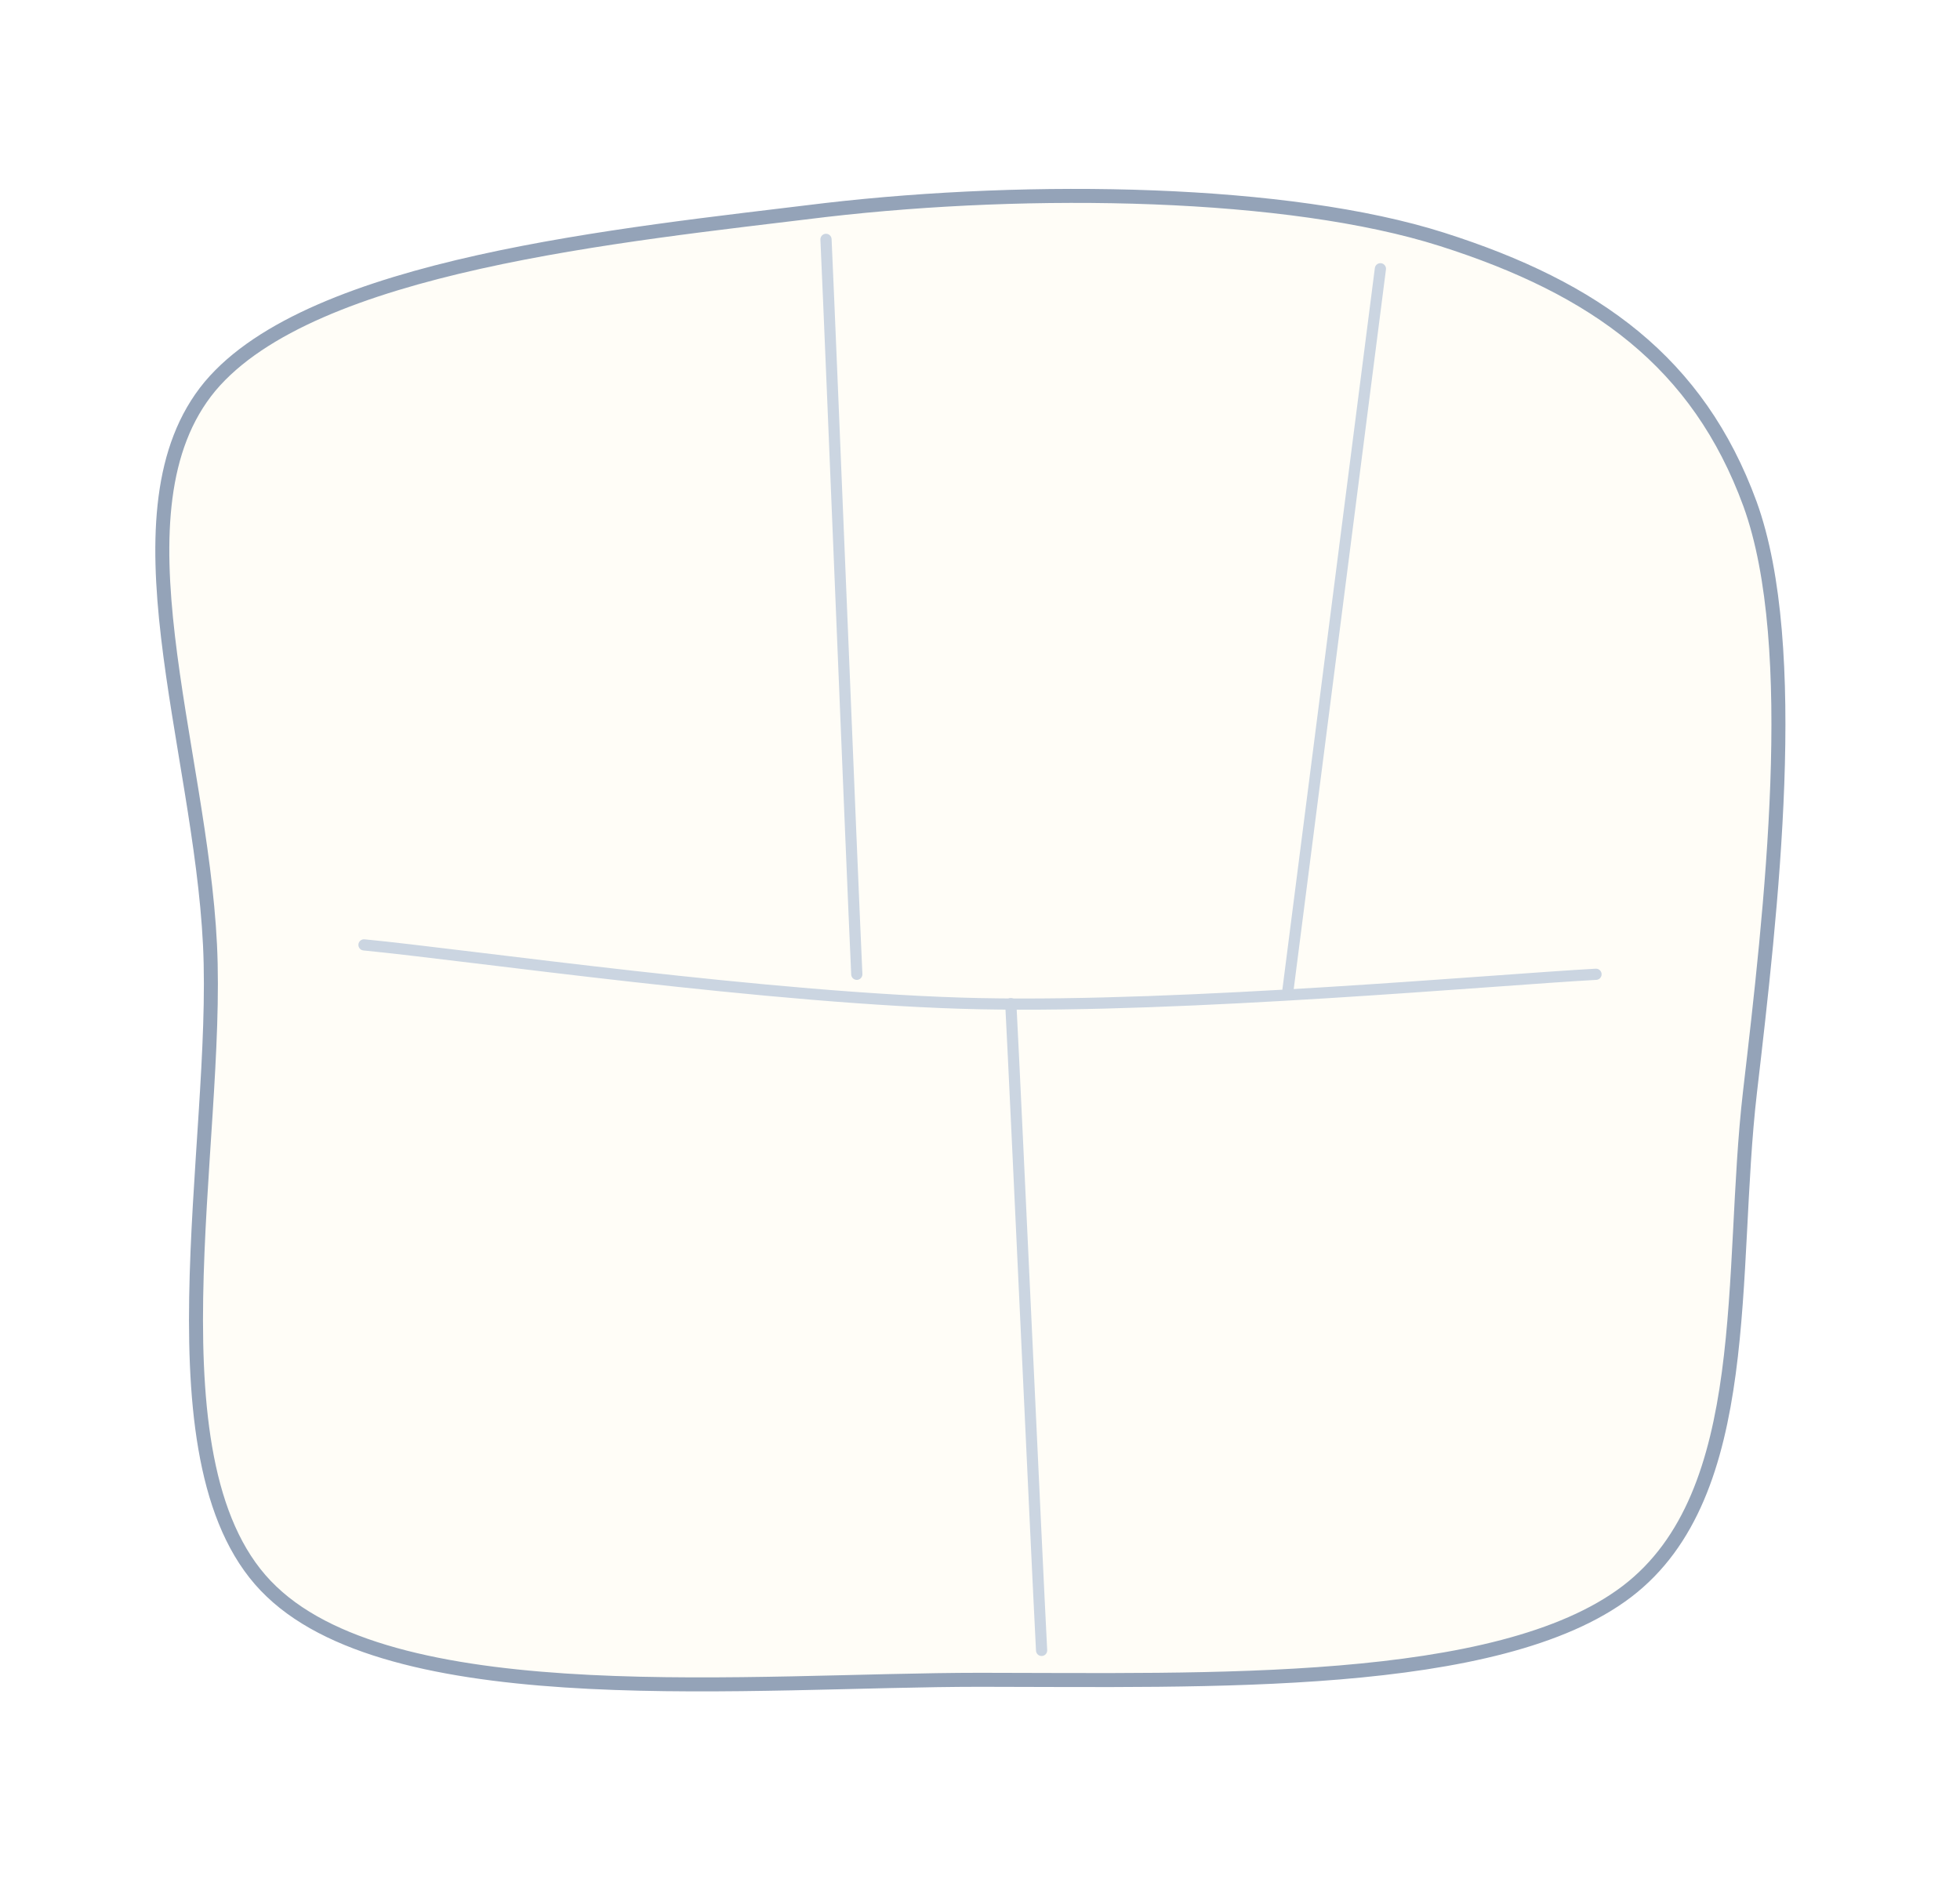
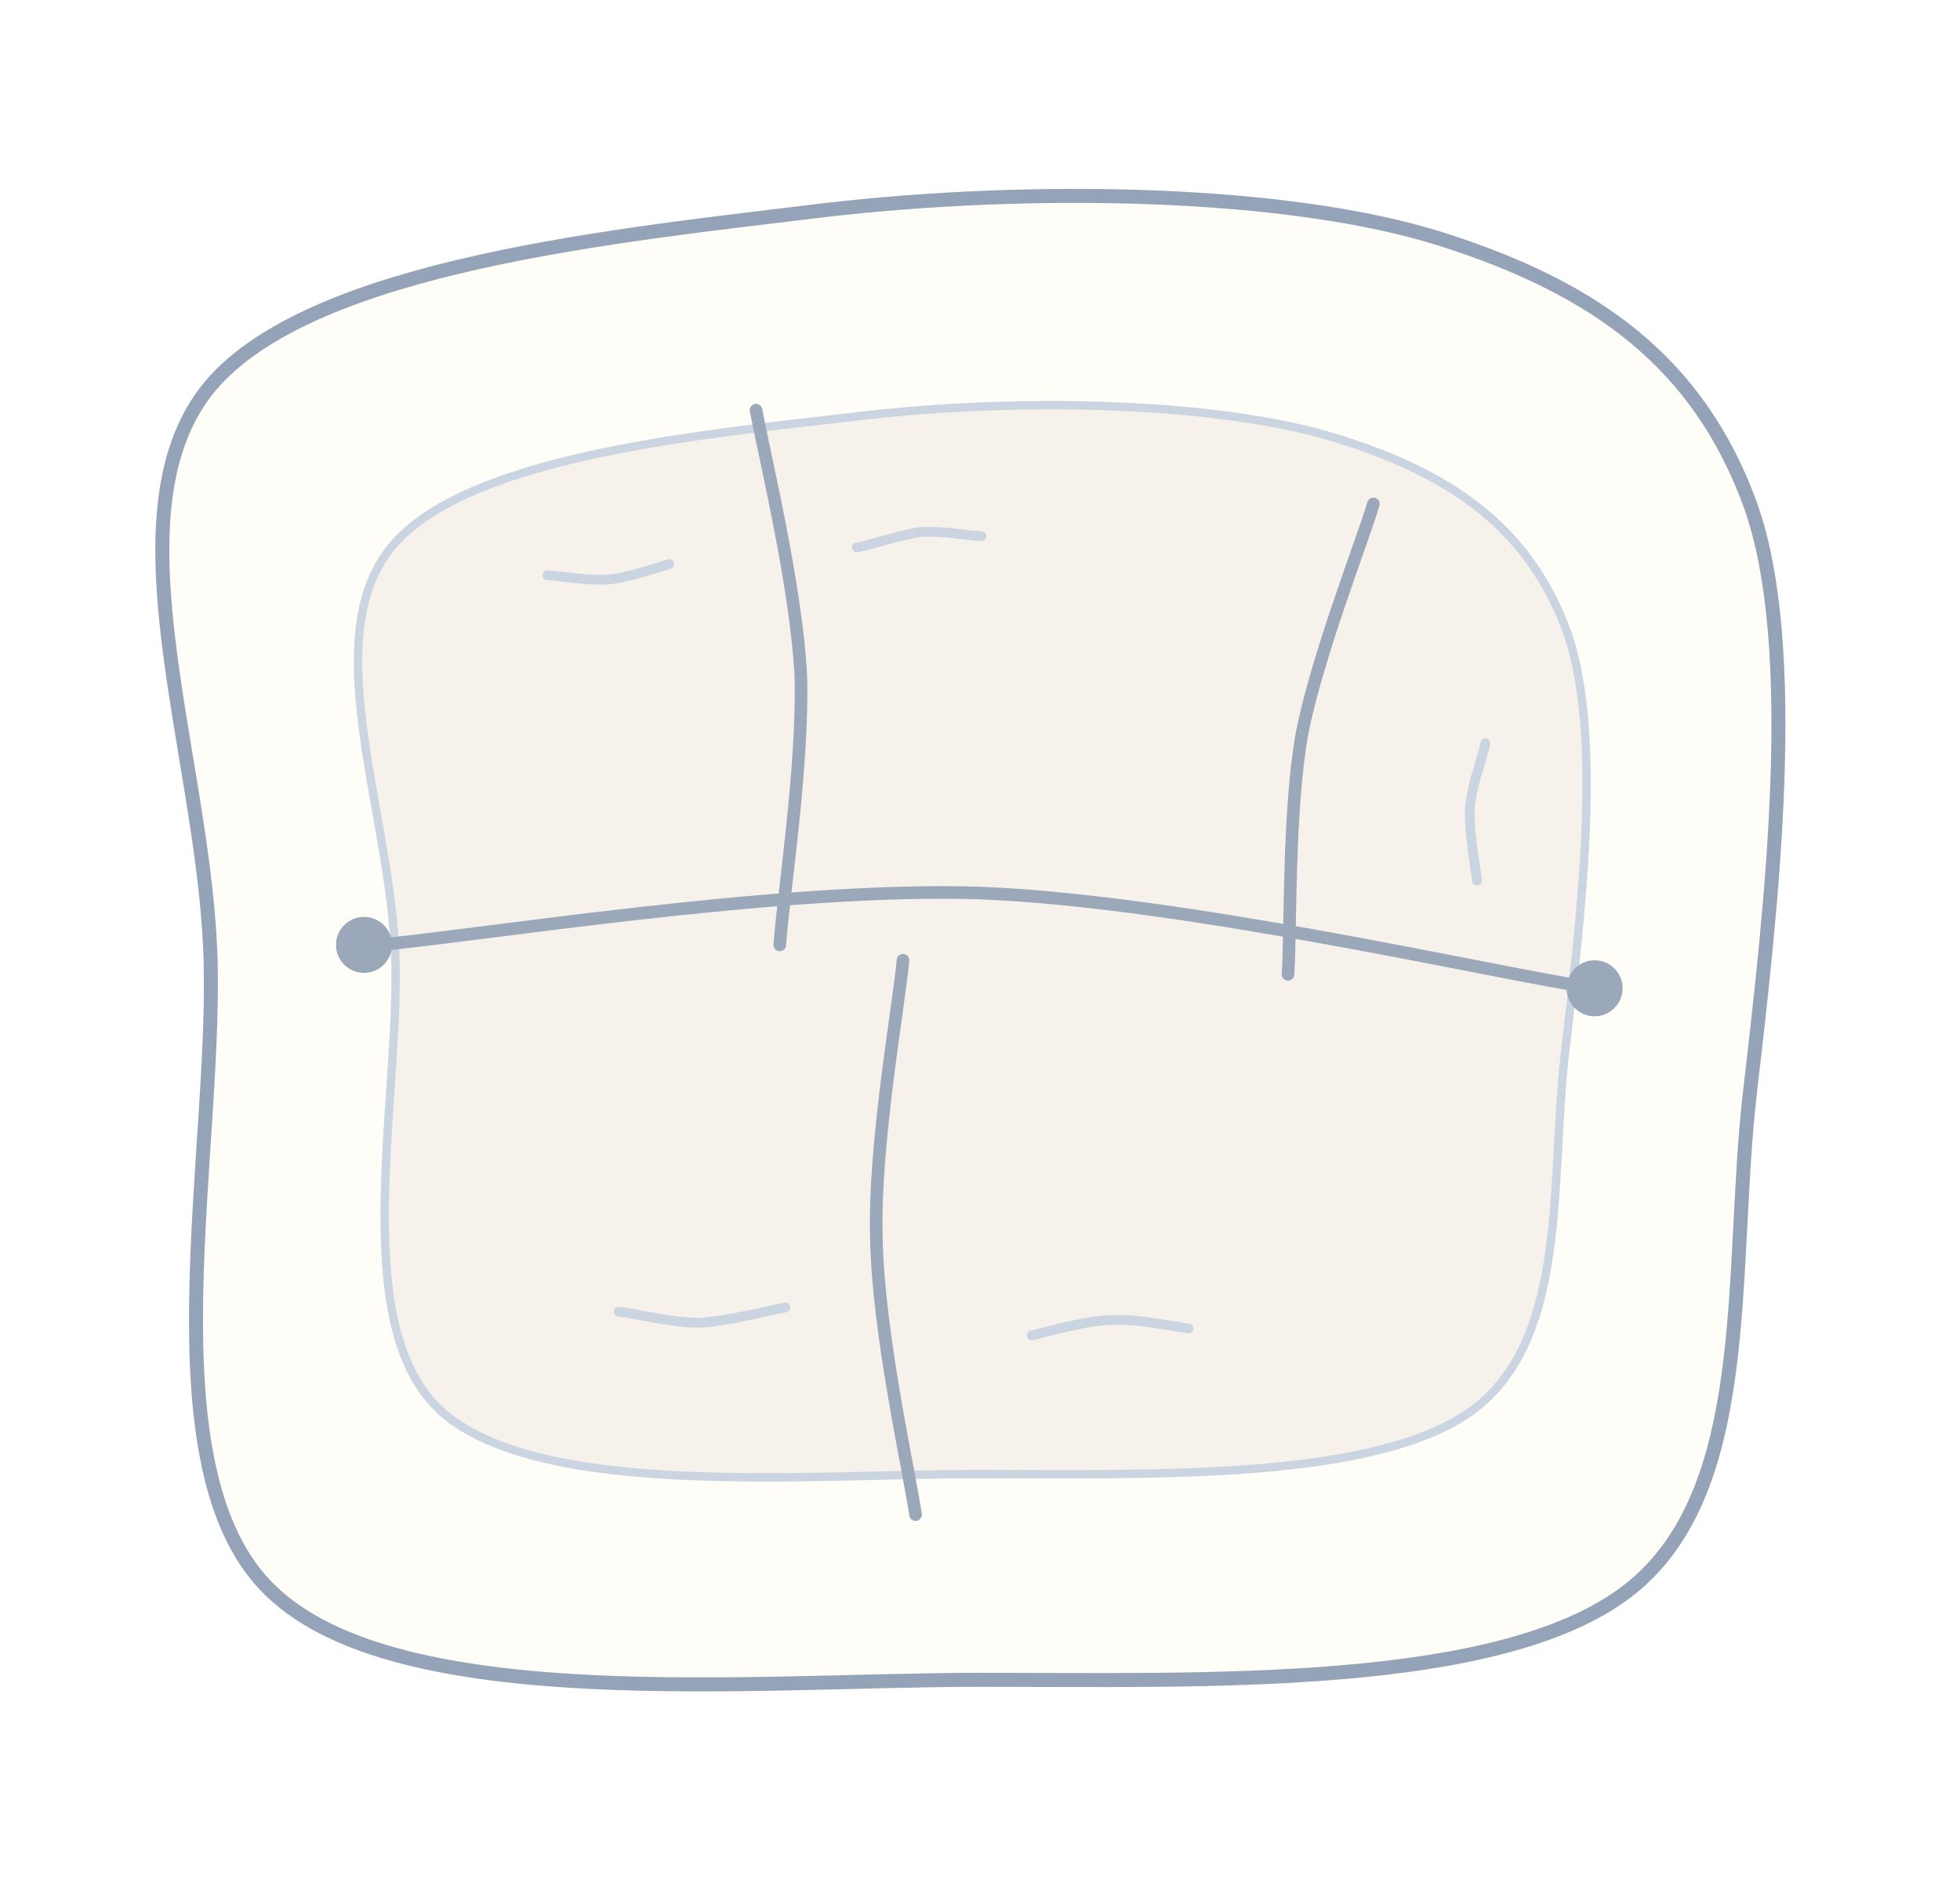
<svg xmlns="http://www.w3.org/2000/svg" viewBox="0 0 168 162" width="168" height="162">
  <g id="tooth-36" data-fdi="36">
    <g transform="matrix(12 0 0 12 84 81)">
      <path d="M -5.5 -3.99 C -4.77 -4.86 -2.57 -5.07 -1.1 -5.25 C 0.37 -5.42 2.2 -5.39 3.3 -5.04 C 4.4 -4.69 5.13 -4.16 5.5 -3.15 C 5.87 -2.13 5.65 -0.24 5.5 1.05 C 5.35 2.34 5.54 3.92 4.62 4.62 C 3.7 5.32 1.61 5.25 0 5.25 C -1.61 5.25 -4.14 5.5 -5.06 4.62 C -5.98 3.75 -5.43 1.43 -5.5 0 C -5.57 -1.43 -6.23 -3.11 -5.5 -3.99 Z" fill="#fffdf7" stroke="#94a3b8" stroke-width="1.2" vector-effect="non-scaling-stroke" />
-       <path d="M -4.4 0 C -3.67 0.07 -1.47 0.39 0 0.42 C 1.47 0.45 3.67 0.25 4.4 0.21" fill="none" stroke="#cbd5e1" stroke-width="0.96" stroke-linecap="round" vector-effect="non-scaling-stroke" />
-       <path d="M -1.1 -5.04 C -1.06 -4.16 -0.92 -0.66 -0.88 0.21" fill="none" stroke="#cbd5e1" stroke-width="0.96" stroke-linecap="round" vector-effect="non-scaling-stroke" />
-       <path d="M 2.86 -4.83 C 2.75 -3.97 2.31 -0.54 2.2 0.32" fill="none" stroke="#cbd5e1" stroke-width="0.96" stroke-linecap="round" vector-effect="non-scaling-stroke" />
-       <path d="M 0.44 5.04 C 0.4 4.27 0.26 1.19 0.22 0.42" fill="none" stroke="#cbd5e1" stroke-width="0.96" stroke-linecap="round" vector-effect="non-scaling-stroke" />
+       <path d="M -4.18 -2.87 C -3.62 -3.5 -1.95 -3.65 -0.84 -3.78 C 0.28 -3.91 1.67 -3.88 2.51 -3.63 C 3.34 -3.38 3.9 -3 4.18 -2.27 C 4.46 -1.54 4.29 -0.18 4.18 0.76 C 4.07 1.69 4.21 2.82 3.51 3.33 C 2.81 3.83 1.23 3.78 0 3.78 C -1.23 3.78 -3.15 3.96 -3.85 3.33 C -4.54 2.7 -4.12 1.03 -4.18 0 C -4.24 -1.03 -4.74 -2.24 -4.18 -2.87 Z" fill="rgba(120, 96, 60, 0.07)" stroke="#cbd5e1" stroke-width="0.72" vector-effect="non-scaling-stroke" />
+       <path d="M -3.09 -2.64 C -3.02 -2.64 -2.81 -2.6 -2.66 -2.61 C -2.52 -2.62 -2.29 -2.7 -2.22 -2.72" fill="none" stroke="#cbd5e1" stroke-width="0.84" stroke-linecap="round" vector-effect="non-scaling-stroke" />
+       <path d="M 0.01 -2.92 C -0.06 -2.92 -0.28 -2.96 -0.42 -2.95 C -0.57 -2.93 -0.8 -2.85 -0.88 -2.84" fill="none" stroke="#cbd5e1" stroke-width="0.84" stroke-linecap="round" vector-effect="non-scaling-stroke" />
+       <path d="M 3.61 -1.44 C 3.6 -1.37 3.51 -1.14 3.5 -0.98 C 3.49 -0.81 3.54 -0.55 3.55 -0.46" fill="none" stroke="#cbd5e1" stroke-width="0.84" stroke-linecap="round" vector-effect="non-scaling-stroke" />
+       <path d="M -2.58 2.62 C -2.48 2.63 -2.2 2.7 -2.01 2.7 C -1.81 2.69 -1.5 2.61 -1.39 2.59" fill="none" stroke="#cbd5e1" stroke-width="0.84" stroke-linecap="round" vector-effect="non-scaling-stroke" />
+       <path d="M 1.49 2.74 C 1.4 2.73 1.13 2.67 0.95 2.68 C 0.76 2.68 0.46 2.77 0.37 2.79" fill="none" stroke="#cbd5e1" stroke-width="0.84" stroke-linecap="round" vector-effect="non-scaling-stroke" />
+       <path d="M -4.4 0.01 C -3.66 -0.05 -1.45 -0.42 0.01 -0.37 C 1.48 -0.31 3.66 0.2 4.39 0.31" fill="none" stroke="#9aa8ba" stroke-width="1.08" stroke-linecap="round" vector-effect="non-scaling-stroke" />
+       <path d="M -1.43 0 C -1.41 -0.32 -1.26 -1.28 -1.28 -1.92 C -1.31 -2.55 -1.54 -3.5 -1.6 -3.82" fill="none" stroke="#9aa8ba" stroke-width="1.08" stroke-linecap="round" vector-effect="non-scaling-stroke" />
+       <path d="M 2.2 0.21 C 2.22 -0.08 2.2 -0.95 2.3 -1.51 C 2.41 -2.07 2.73 -2.88 2.81 -3.15" fill="none" stroke="#9aa8ba" stroke-width="1.08" stroke-linecap="round" vector-effect="non-scaling-stroke" />
+       <path d="M -0.55 0.11 C -0.58 0.44 -0.76 1.43 -0.74 2.09 C -0.73 2.76 -0.51 3.74 -0.46 4.07" fill="none" stroke="#9aa8ba" stroke-width="1.08" stroke-linecap="round" vector-effect="non-scaling-stroke" />
+       <circle cx="-4.4" cy="0" r="0.2" fill="#9aa8ba" />
+       <circle cx="4.39" cy="0.31" r="0.2" fill="#9aa8ba" />
    </g>
  </g>
</svg>
